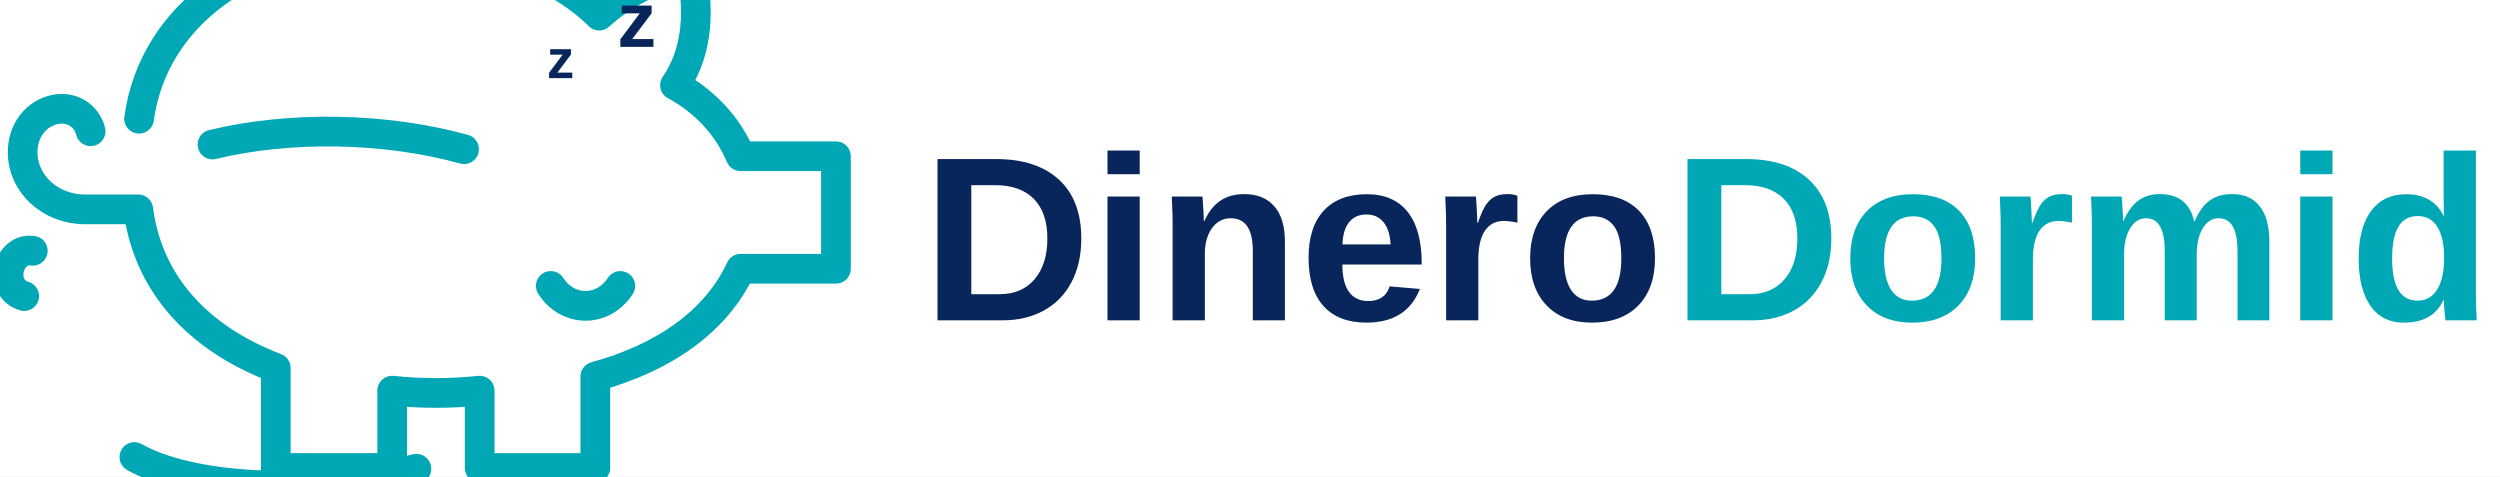
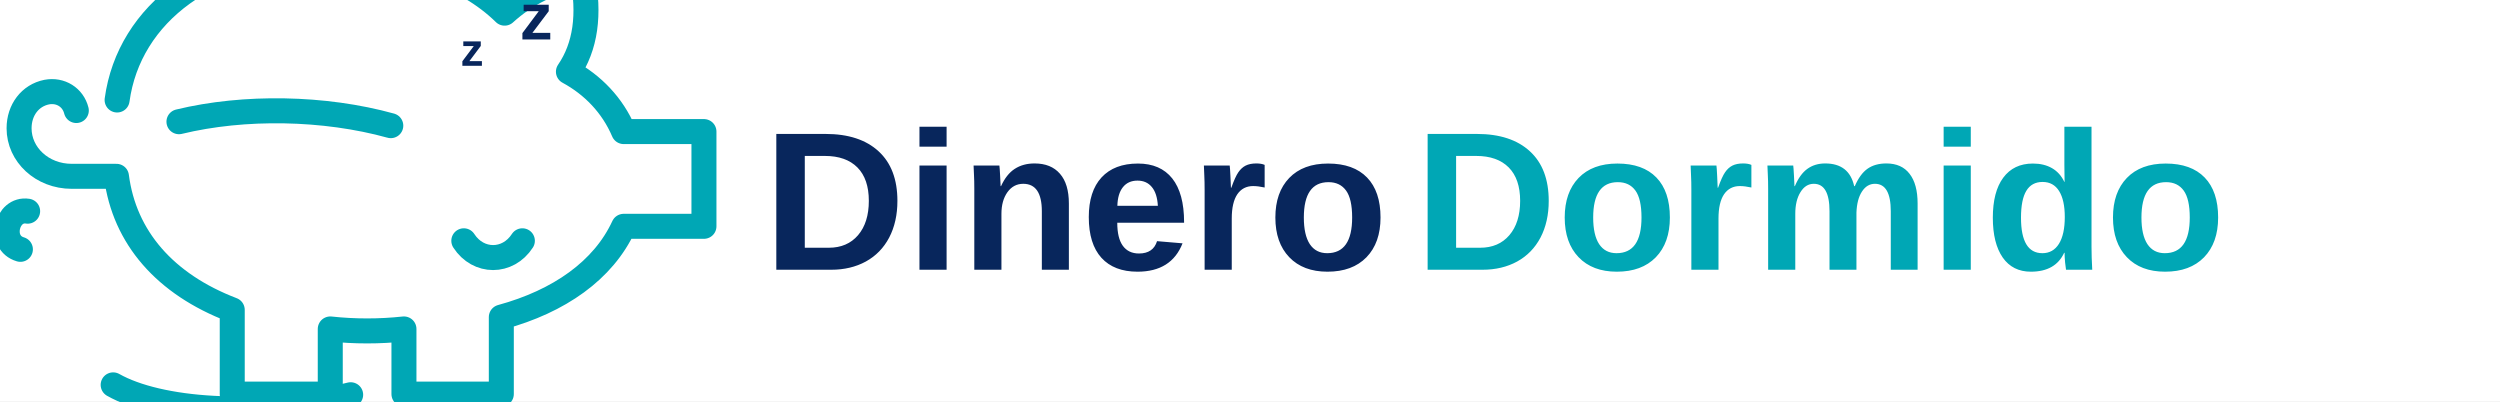
- <svg xmlns="http://www.w3.org/2000/svg" width="320" height="61" viewBox="0 0 320 61" fill="none">
-   <rect width="320" height="61" fill="white" />
+ <svg xmlns="http://www.w3.org/2000/svg" width="380" height="61" viewBox="0 0 380 61" fill="none">
+   <rect width="380" height="61" fill="white" />
  <g stroke="#00A7B5" stroke-width="3.8" stroke-linecap="round" stroke-linejoin="round">
    <path d="M16.8 31.2c1.8-13.2 14.2-22.5 31.7-22.5 11.4 0 21.3 3.5 27.2 9.3 3.2-2.9 7.1-4.9 11.8-5.8 1.2 6 .5 10.9-2.1 14.7 3.7 2 6.7 5.1 8.4 9.1h12.2v14.4H93.8c-3.1 6.7-9.8 11.4-18.6 13.8v11.7H60.4V66c-3.7.4-7.5.4-11.2 0v9.9H34.3V63.1c-10.2-3.9-16.4-11-17.6-20.3H9.9c-4.5 0-8-3.3-8-7.3 0-2.8 1.7-5 4.2-5.5 2.1-.4 4 .8 4.5 2.8" transform="translate(1 -16)" />
    <path d="M27.2 18.5c9.9-2.4 22.1-2.2 32.2.6" />
    <path d="M70.5 36.6c2.2 3.4 6.7 3.4 8.9 0" />
    <path d="M17.2 58.5c6.9 3.9 21.7 5.1 36.1 1.5" />
    <path d="M4.2 32.1c-3.2-.5-4.5 4.8-1.1 5.8" />
  </g>
  <g fill="#08265C" font-family="Arial, Helvetica, sans-serif" font-weight="800">
    <text x="70" y="10" font-size="7">z</text>
    <text x="79" y="6" font-size="10">z</text>
  </g>
-   <text x="118" y="41" font-family="Arial, Helvetica, sans-serif" font-size="30" font-weight="800" fill="#08265C">Dinero</text>
-   <text x="214" y="41" font-family="Arial, Helvetica, sans-serif" font-size="30" font-weight="800" fill="#00A7B5">Dormido</text>
+   <text x="116" y="41" font-family="Arial, Helvetica, sans-serif" font-size="30" font-weight="800" fill="#08265C">Dinero</text>
+   <text x="215" y="41" font-family="Arial, Helvetica, sans-serif" font-size="30" font-weight="800" fill="#00A7B5">Dormido</text>
</svg>
